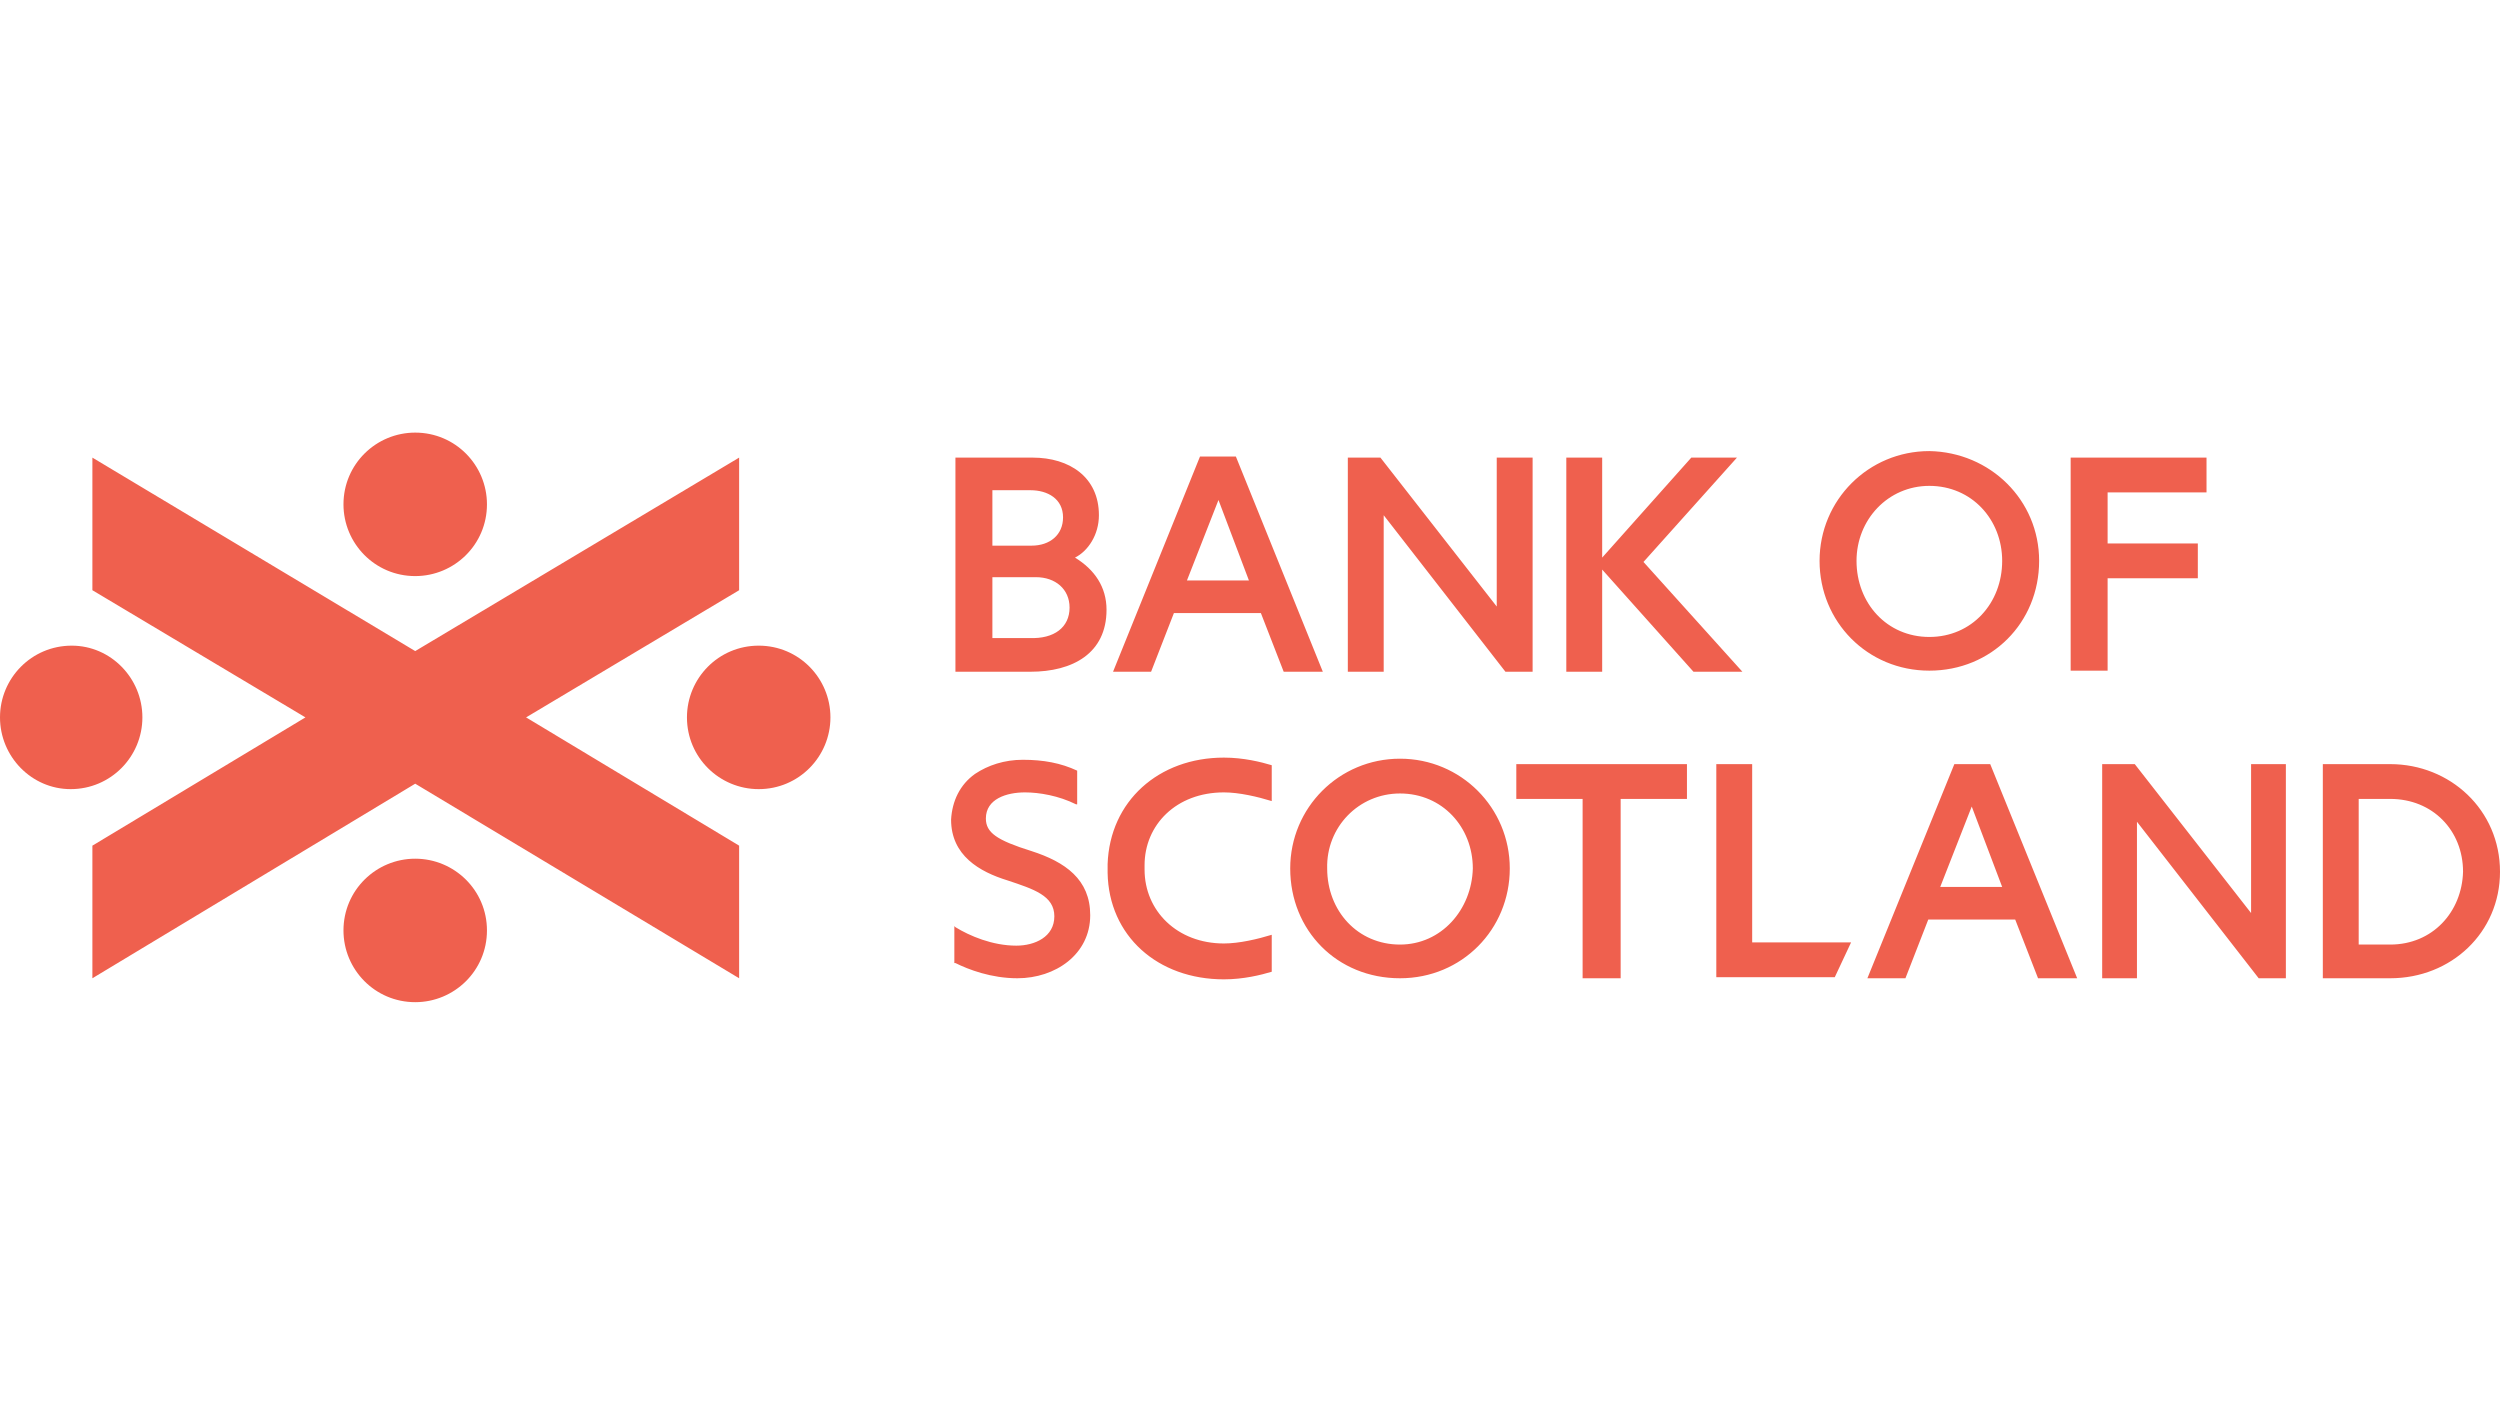
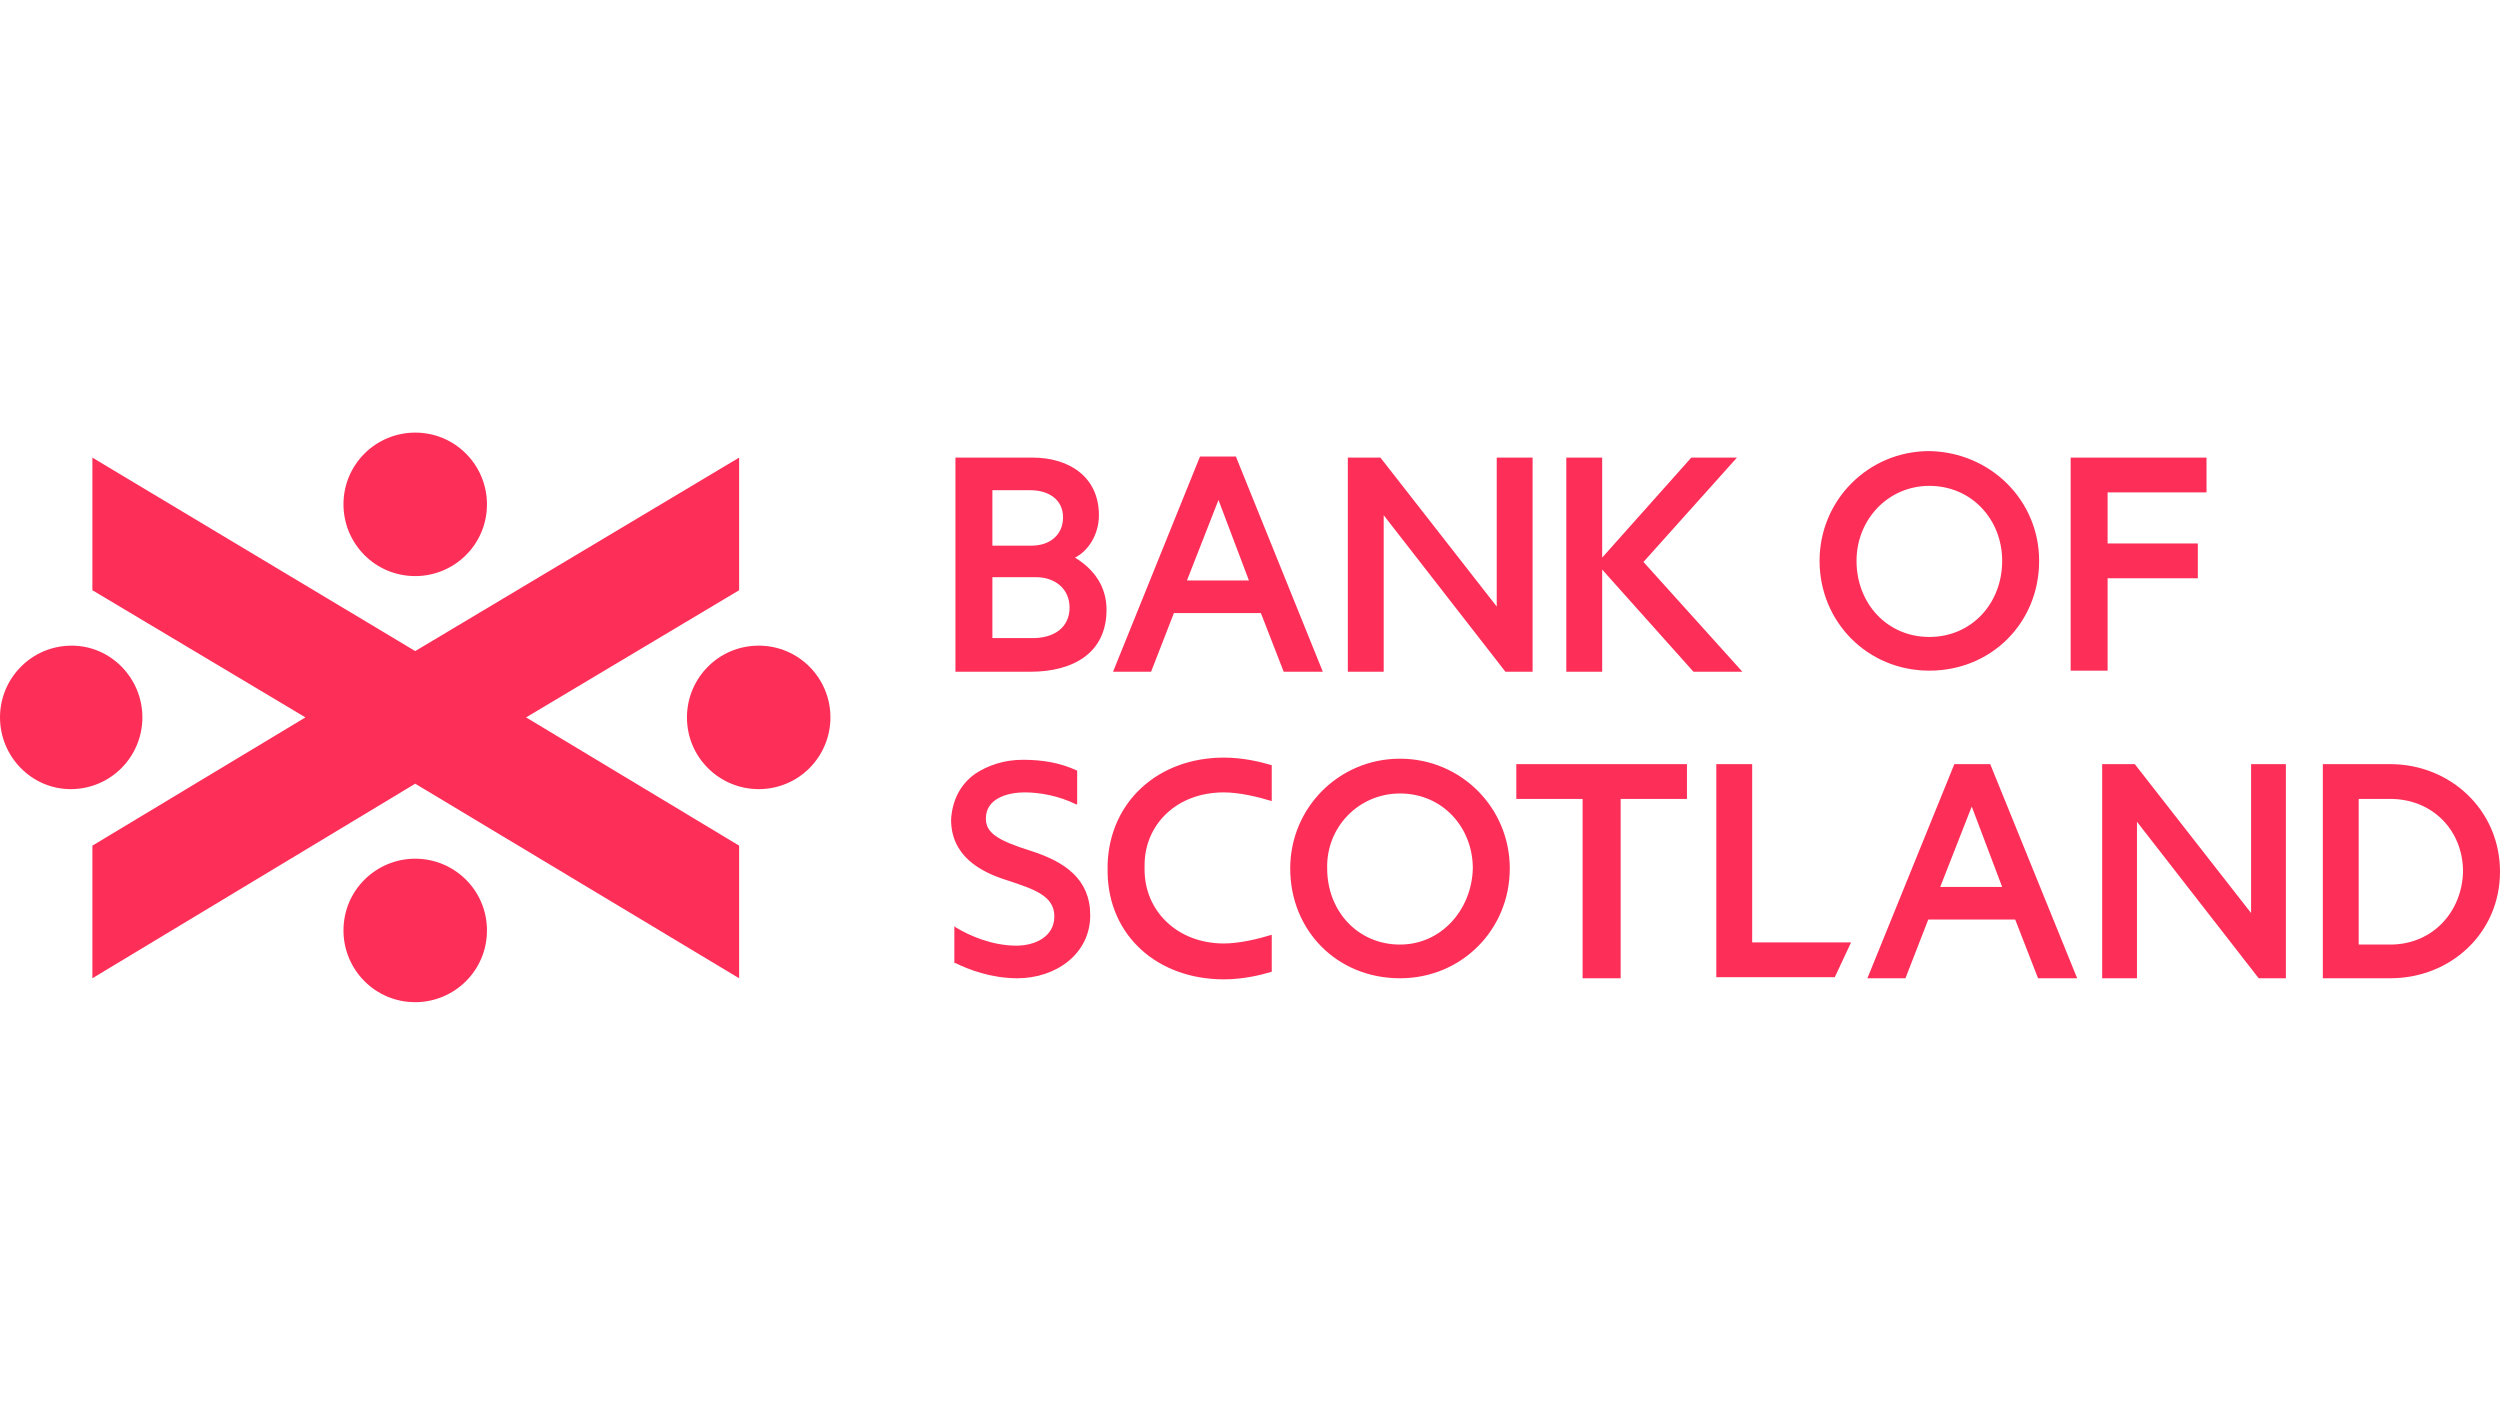
<svg xmlns="http://www.w3.org/2000/svg" version="1.1" id="Layer_1" x="0px" y="0px" viewBox="0 0 230 130" style="enable-background:new 0 0 230 130;" xml:space="preserve">
  <style type="text/css">
- 	.st0{fill:#EF604E;}
+ 	.st0{fill:#fd2e58;}
</style>
  <g>
    <path class="st0" d="M13.1,66c0,3.6-2.9,6.6-6.6,6.6C2.9,72.6,0,69.6,0,66c0-3.6,2.9-6.6,6.6-6.6C10.2,59.4,13.1,62.4,13.1,66    M38.2,39.8c-3.6,0-6.6,2.9-6.6,6.6c0,3.6,2.9,6.6,6.6,6.6c3.6,0,6.6-2.9,6.6-6.6C44.8,42.8,41.9,39.8,38.2,39.8 M76.4,66   c0,3.6-2.9,6.6-6.6,6.6c-3.6,0-6.6-2.9-6.6-6.6c0-3.6,2.9-6.6,6.6-6.6C73.5,59.4,76.4,62.4,76.4,66 M38.2,79   c-3.6,0-6.6,2.9-6.6,6.6c0,3.6,2.9,6.6,6.6,6.6c3.6,0,6.6-2.9,6.6-6.6C44.8,81.9,41.8,79,38.2,79 M68,42.1L38.2,59.9L8.5,42.1v12.2   L28.1,66L8.5,77.8V90l29.7-17.9L68,90V77.8L48.4,66L68,54.3V42.1z" />
    <path class="st0" d="M137.7,42.1v13.7l-10.7-13.7h-3v19.7h3.3V47.4l11.2,14.4h2.5V42.1H137.7z M187.6,51.6   c0,5.7-4.4,10.1-10.1,10.1c-5.7,0-10.1-4.5-10.1-10.1c0-5.6,4.5-10.1,10.1-10.1C183.1,41.6,187.6,46,187.6,51.6 M184.2,51.6   c0-3.8-2.8-6.9-6.7-6.9c-3.8,0-6.7,3.1-6.7,6.9c0,3.9,2.8,7,6.7,7C181.4,58.6,184.2,55.5,184.2,51.6 M155.6,42.1l-8.2,9.2v-9.2   h-3.3v19.7h3.3v-9.4l8.4,9.4h4.5l-9.1-10.1l8.6-9.6H155.6z M101.8,56.1c0,4-3.1,5.7-7,5.7h-6.9V42.1H95c3.4,0,6.1,1.8,6.1,5.3   c0,1.8-1,3.3-2.2,3.9C100.7,52.4,101.8,54,101.8,56.1 M91.2,50.2h3.7c1.7,0,2.9-1,2.9-2.6c0-1.7-1.4-2.5-3-2.5h-3.5V50.2z    M98.4,55.9c0-1.7-1.3-2.8-3.1-2.8h-4v5.6h3.4C97,58.8,98.4,57.7,98.4,55.9 M113.7,42h-3.3l-8,19.8h3.5l2.1-5.4h8l2.1,5.4h3.6   L113.7,42z M109.2,53.4l2.9-7.4l2.8,7.4H109.2z M193.9,45.3V50h8.3v3.2h-8.3v8.5h-3.4V42.1H203v3.2H193.9z M128.8,69.8   c-5.6,0-10.1,4.5-10.1,10.1c0,5.7,4.3,10.1,10.1,10.1c5.7,0,10.1-4.5,10.1-10.1C138.9,74.3,134.4,69.8,128.8,69.8 M128.8,86.9   c-3.9,0-6.7-3.1-6.7-7c-0.1-3.8,2.9-6.9,6.7-6.9c3.9,0,6.7,3.1,6.7,6.9C135.4,83.7,132.6,86.9,128.8,86.9 M89.7,71.2   c1.2-0.8,2.7-1.3,4.4-1.3c1.9,0,3.5,0.3,5,1V74H99c-1.6-0.8-3.4-1.1-4.7-1.1c-1.7,0-3.6,0.6-3.6,2.4c0,1.3,1,2,4.2,3   c3.1,1,5.4,2.6,5.4,5.9c0,3.6-3.2,5.8-6.7,5.8c-2.4,0-4.5-0.8-5.7-1.4h-0.1v-3.4l0.1,0.1c1.3,0.8,3.4,1.7,5.6,1.7   c1.7,0,3.5-0.8,3.5-2.7c0-1.9-1.9-2.5-4.3-3.3c-2.6-0.8-5.2-2.3-5.2-5.6C87.6,73.7,88.3,72.2,89.7,71.2 M219.9,70.3h-6.2V90h6.2   c5.6,0,10.1-4.2,10.1-9.8C230,74.5,225.4,70.3,219.9,70.3 M219.9,86.9H217V73.5h2.9c3.9,0,6.7,2.9,6.7,6.7   C226.5,83.9,223.8,86.9,219.9,86.9 M161.2,70.3v16.4h9.1l-1.5,3.2h-10.9V70.3H161.2z M207.1,70.3V84l-10.7-13.7h-3V90h3.2V75.6   L207.8,90h2.5V70.3H207.1z M191.1,90h-3.6l-2.1-5.4h-8l-2.1,5.4h-3.5l8-19.7h3.3L191.1,90z M184.2,81.6l-2.8-7.4l-2.9,7.4H184.2z    M112.6,72.9c1.4,0,3.1,0.4,4.4,0.8v-3.3c-1-0.3-2.6-0.7-4.4-0.7c-6,0-10.5,4-10.7,9.8c0,0,0,0,0,0c0,0.1,0,0.1,0,0.2   c0,0.1,0,0.1,0,0.2c0,0.1,0,0.1,0,0.2c0,0.1,0,0.1,0,0.2c0,0,0,0,0,0c0.1,5.8,4.6,9.8,10.7,9.8c1.8,0,3.4-0.4,4.4-0.7V86   c-1.3,0.4-3,0.8-4.4,0.8c-4.3,0-7.3-3-7.3-6.8c0-0.1,0-0.1,0-0.2c0-0.1,0-0.1,0-0.2C105.3,75.9,108.2,72.9,112.6,72.9 M155.2,73.5   h-6.1V90h-3.5V73.5h-6.1v-3.2h15.7V73.5z" />
  </g>
</svg>
